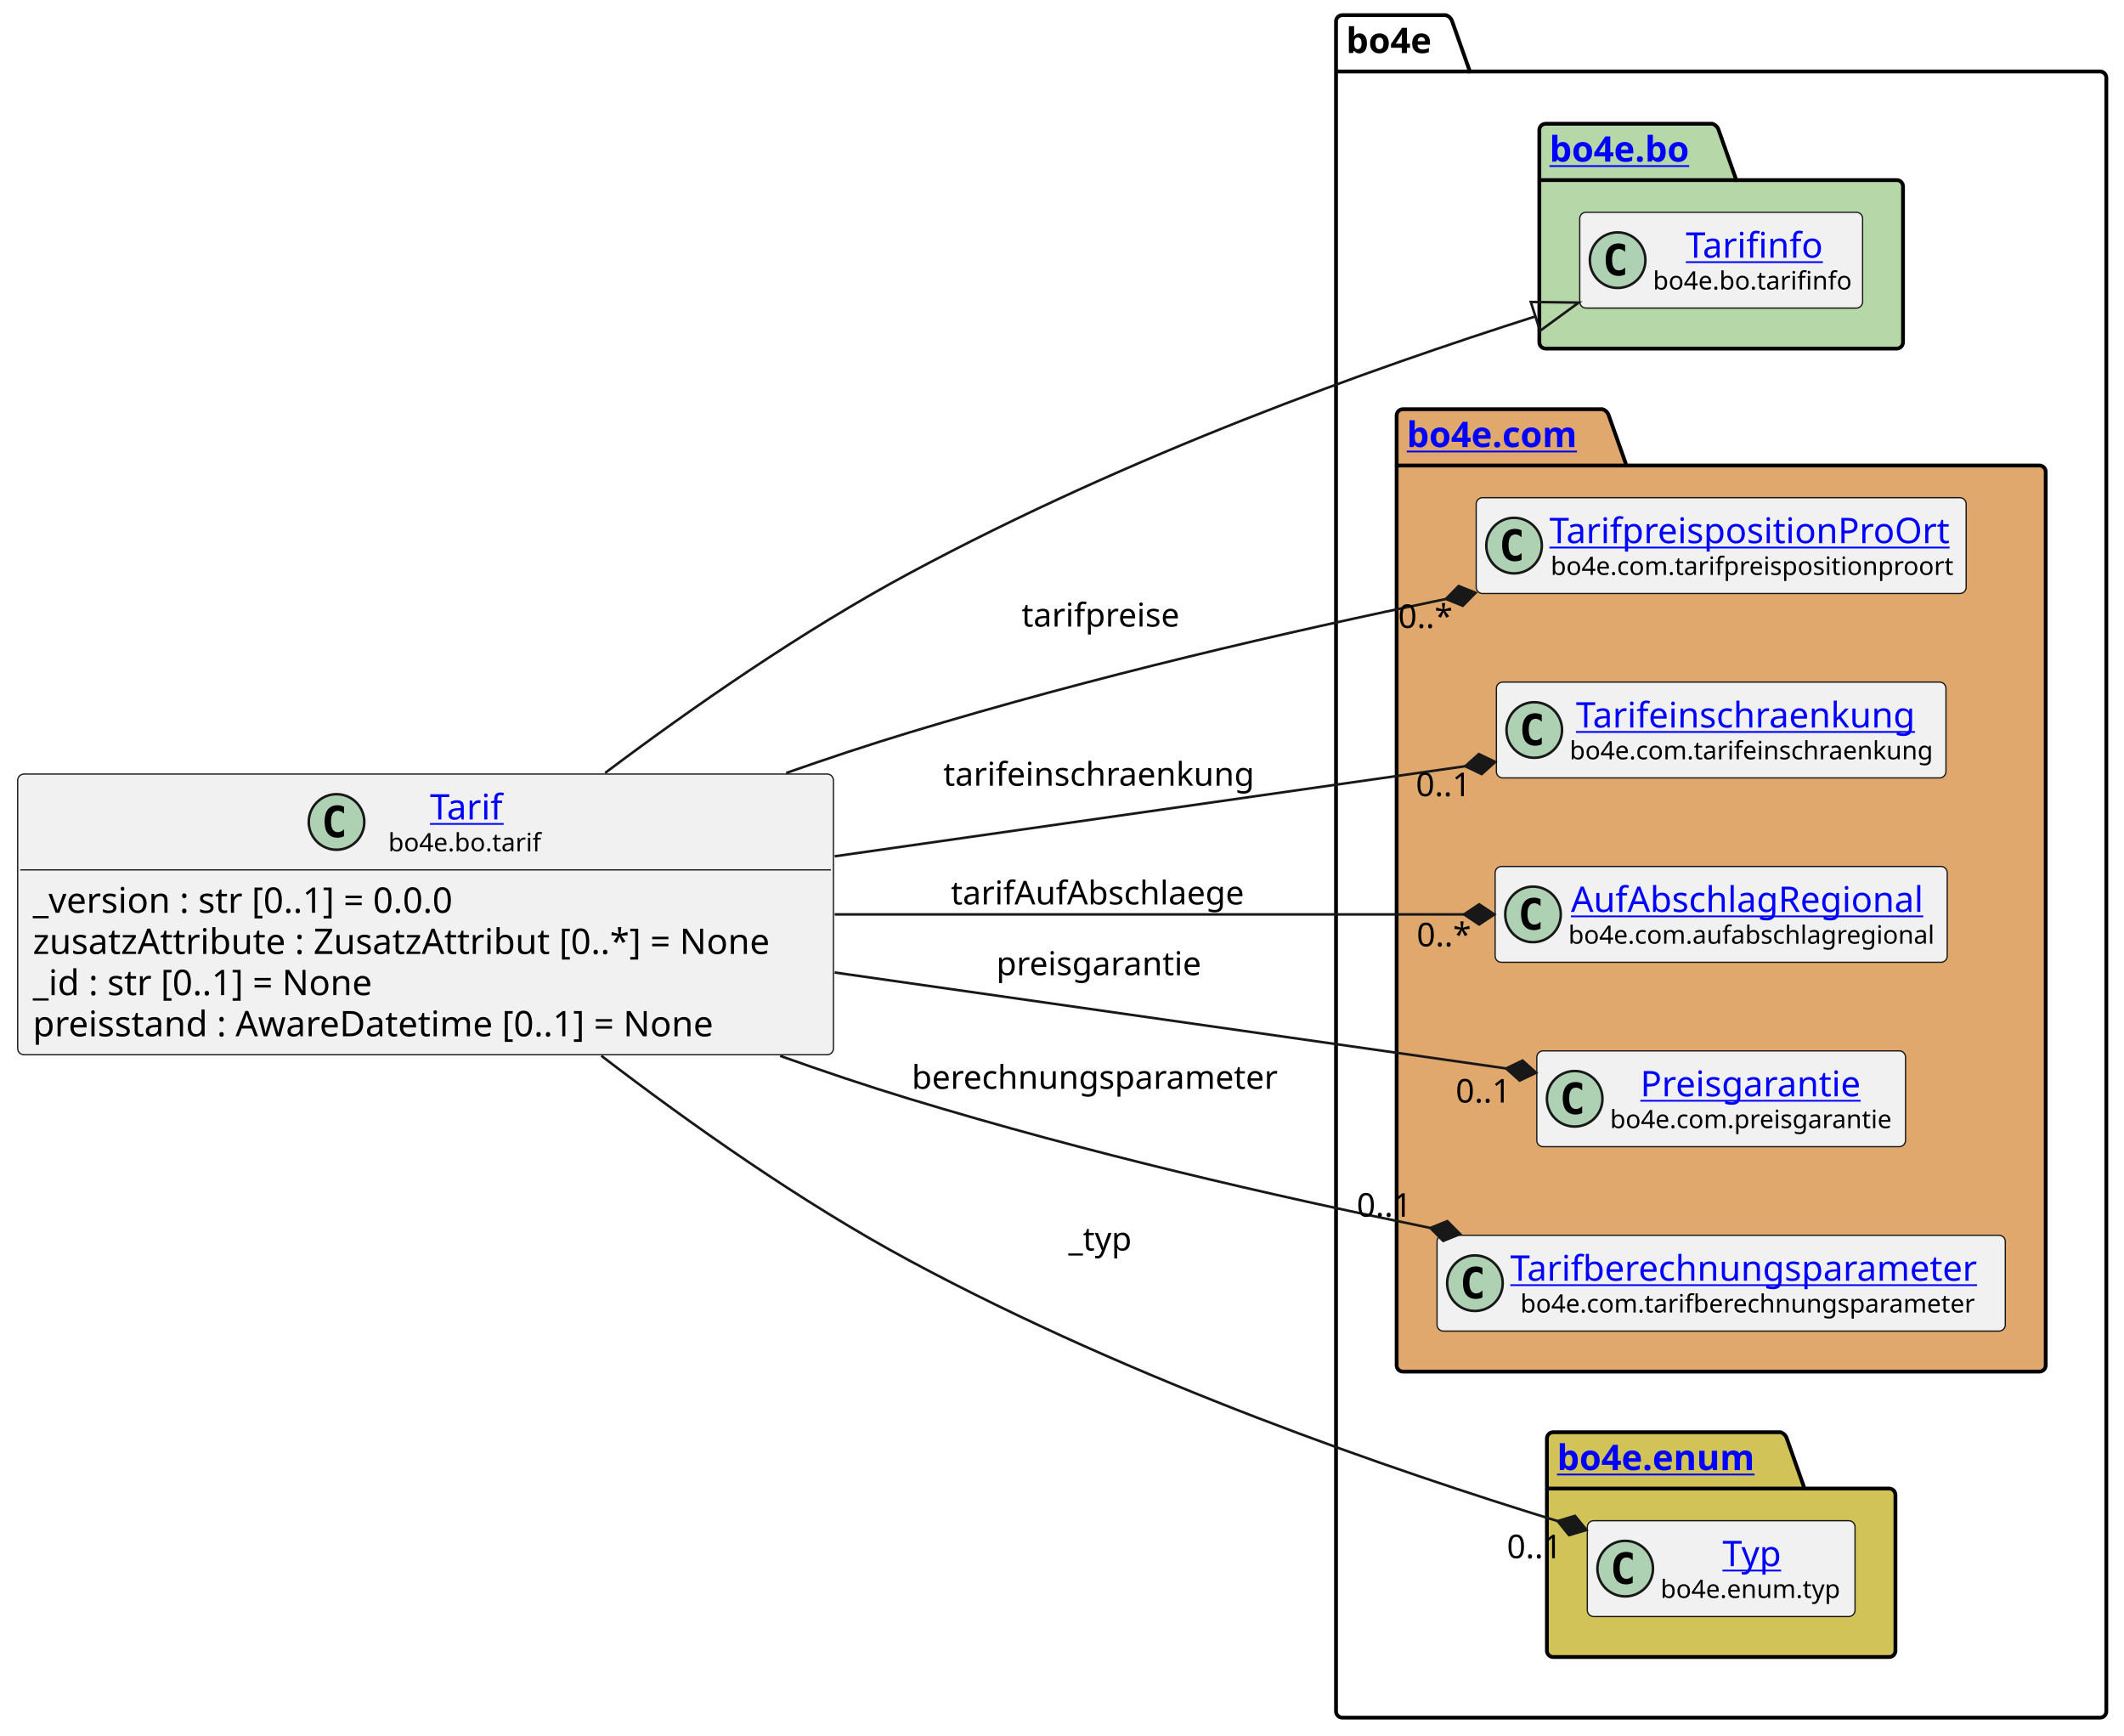
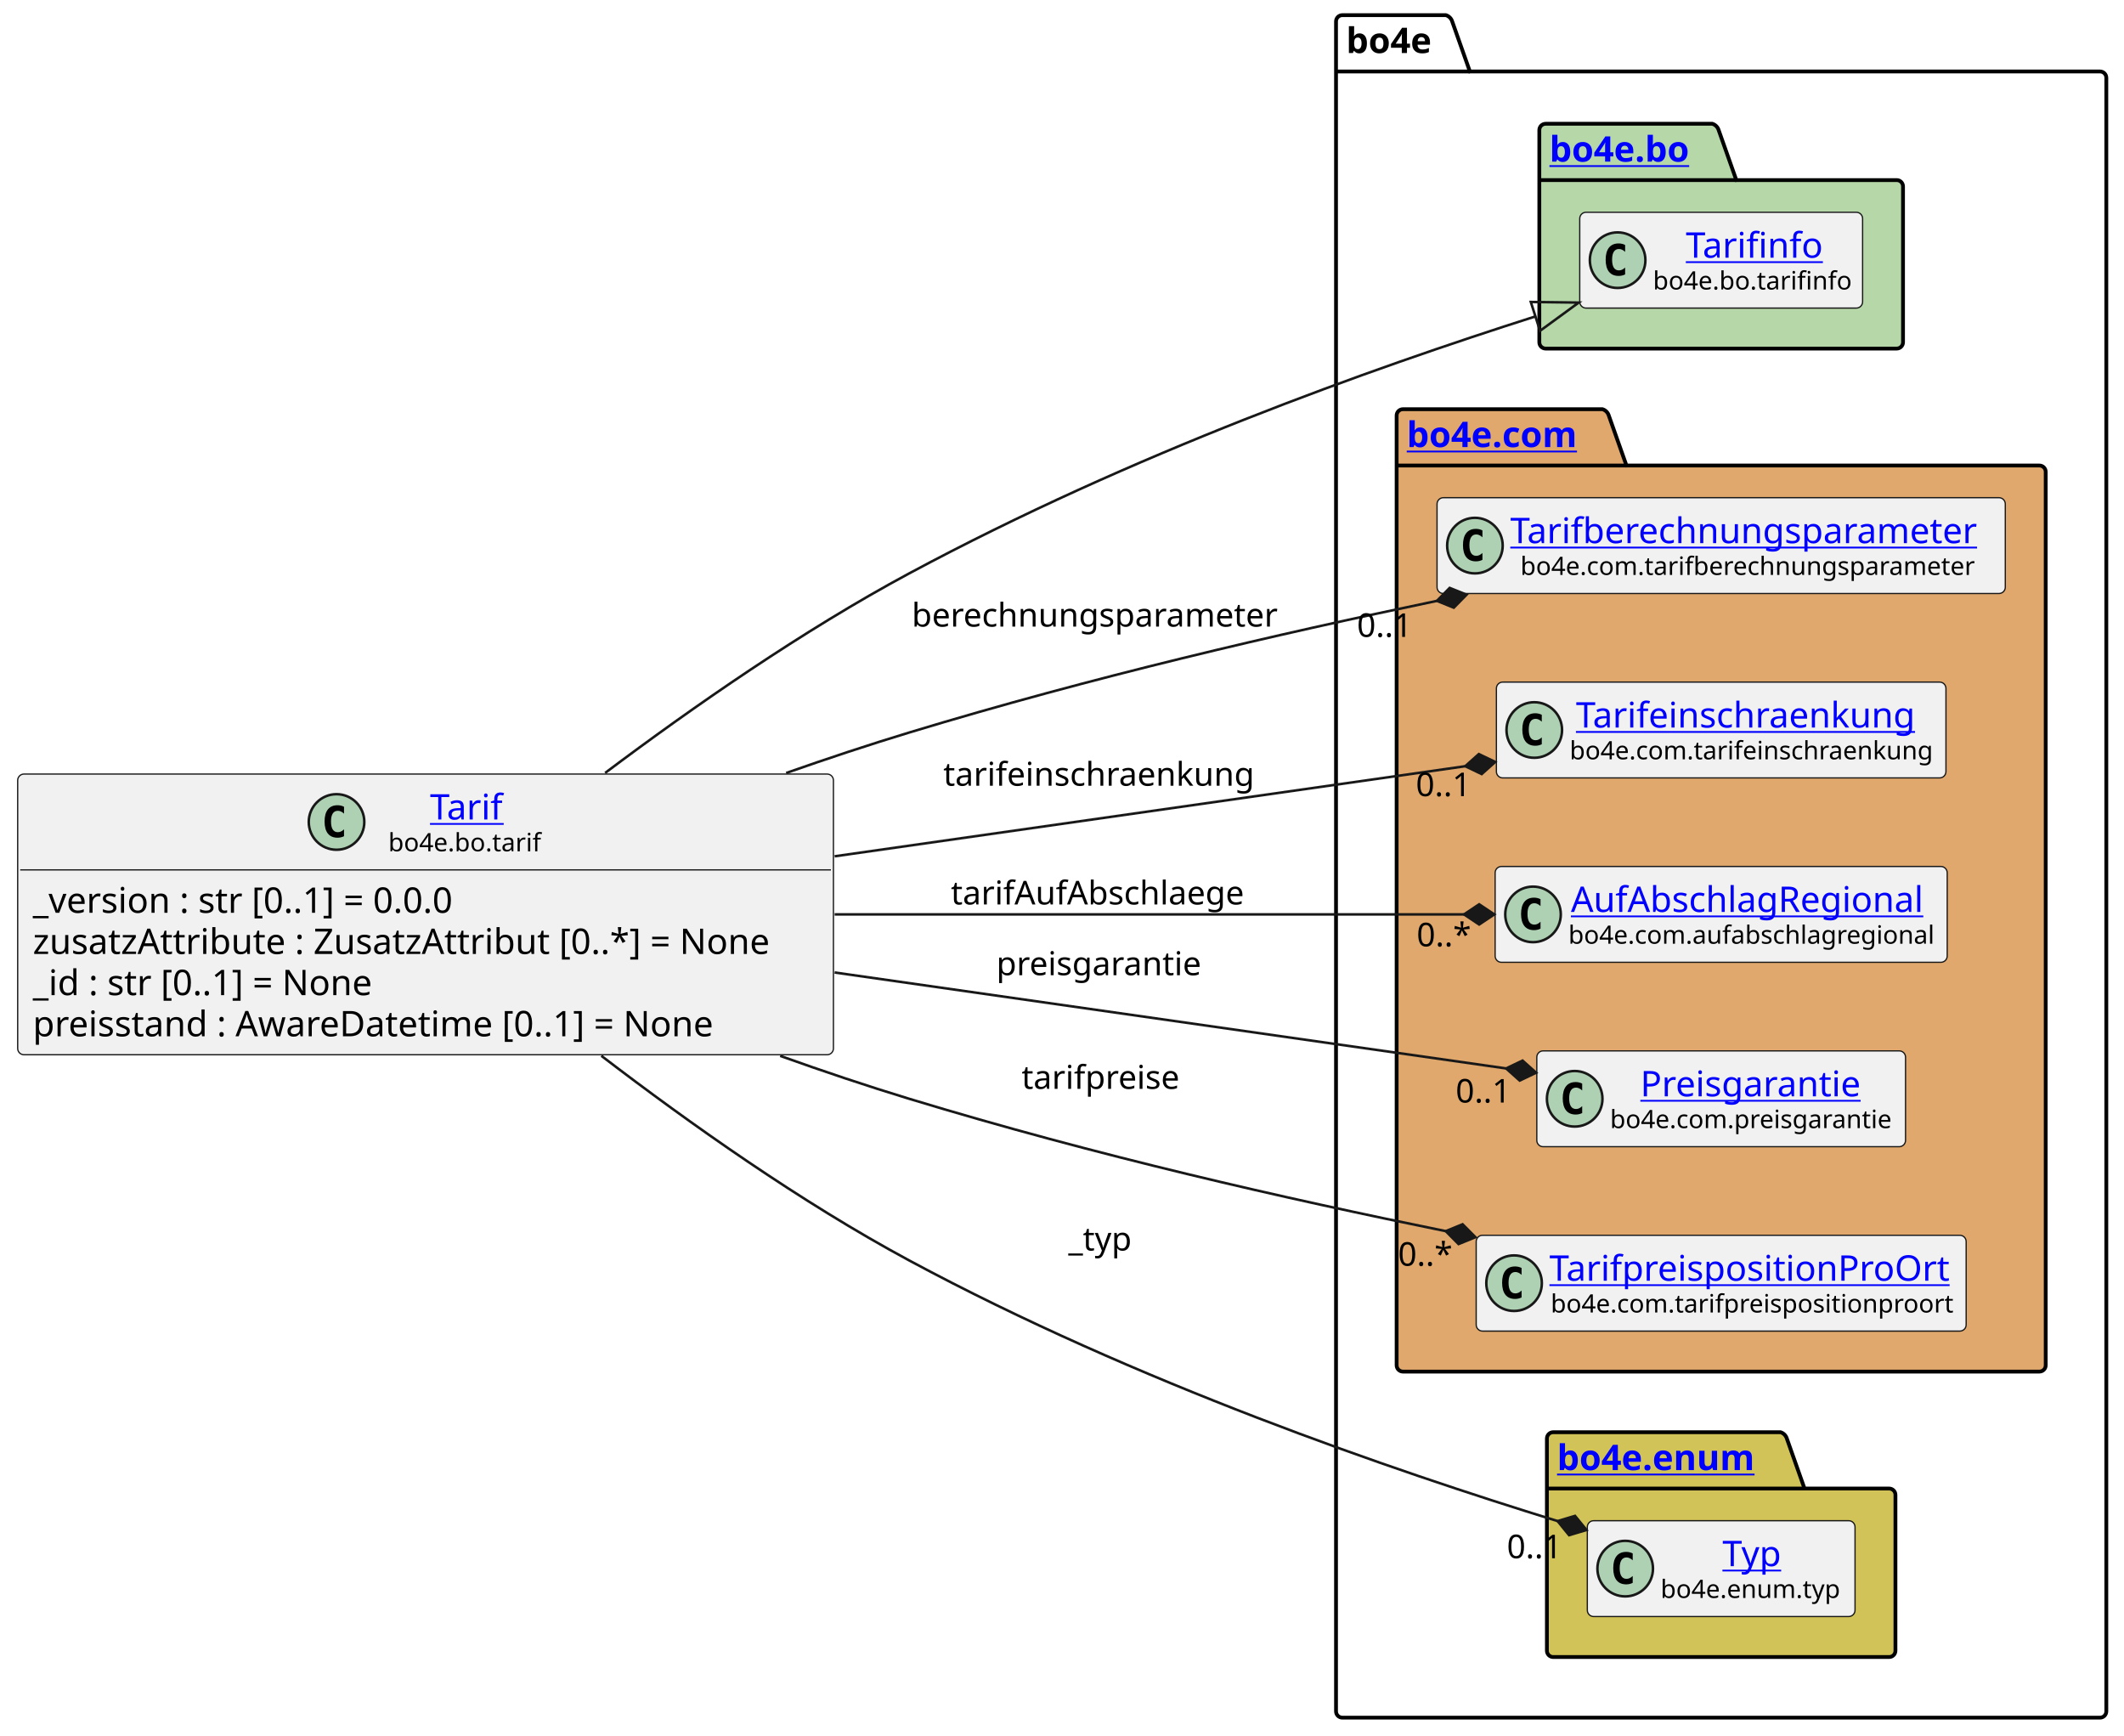
<svg xmlns="http://www.w3.org/2000/svg" xmlns:xlink="http://www.w3.org/1999/xlink" contentStyleType="text/css" height="687px" preserveAspectRatio="none" style="width:841px;height:687px;background:#FFFFFF;" version="1.1" viewBox="0 0 841 687" width="841px" zoomAndPan="magnify">
  <defs />
  <g>
    <g id="cluster_bo4e">
      <path d="M531.5,6 L572.5,6 A3.75,3.75 0 0 1 575,8.5 L582,28.297 L831.5,28.297 A2.5,2.5 0 0 1 834,30.797 L834,677.5 A2.5,2.5 0 0 1 831.5,680 L531.5,680 A2.5,2.5 0 0 1 529,677.5 L529,8.5 A2.5,2.5 0 0 1 531.5,6 " fill="none" style="stroke:#000000;stroke-width:1.5;" />
      <line style="stroke:#000000;stroke-width:1.5;" x1="529" x2="582" y1="28.297" y2="28.297" />
      <text fill="#000000" font-family="sans-serif" font-size="14" font-weight="bold" lengthAdjust="spacing" textLength="40" x="533" y="20.995">bo4e</text>
    </g>
    <g id="cluster_bo">
      <path d="M612,49 L678,49 A3.75,3.75 0 0 1 680.5,51.5 L687.5,71.297 L751,71.297 A2.5,2.5 0 0 1 753.5,73.797 L753.5,135.5 A2.5,2.5 0 0 1 751,138 L612,138 A2.5,2.5 0 0 1 609.5,135.5 L609.5,51.5 A2.5,2.5 0 0 1 612,49 " fill="#B6D7A8" style="stroke:#000000;stroke-width:1.5;" />
      <line style="stroke:#000000;stroke-width:1.5;" x1="609.5" x2="687.5" y1="71.297" y2="71.297" />
      <a href="https://bo4e.github.io/BO4E-python/latest/api/bo4e.bo.html" target="_top" title="https://bo4e.github.io/BO4E-python/latest/api/bo4e.bo.html" xlink:actuate="onRequest" xlink:href="https://bo4e.github.io/BO4E-python/latest/api/bo4e.bo.html" xlink:show="new" xlink:title="https://bo4e.github.io/BO4E-python/latest/api/bo4e.bo.html" xlink:type="simple">
        <text fill="#0000FF" font-family="sans-serif" font-size="14" font-weight="bold" lengthAdjust="spacing" text-decoration="underline" textLength="65" x="613.5" y="63.995">bo4e.bo</text>
      </a>
    </g>
    <g id="cluster_com">
      <path d="M555.5,162 L634.5,162 A3.75,3.75 0 0 1 637,164.5 L644,184.297 L807.5,184.297 A2.5,2.5 0 0 1 810,186.797 L810,540.5 A2.5,2.5 0 0 1 807.5,543 L555.5,543 A2.5,2.5 0 0 1 553,540.5 L553,164.5 A2.5,2.5 0 0 1 555.5,162 " fill="#E0A86C" style="stroke:#000000;stroke-width:1.5;" />
      <line style="stroke:#000000;stroke-width:1.5;" x1="553" x2="644" y1="184.297" y2="184.297" />
      <a href="https://bo4e.github.io/BO4E-python/latest/api/bo4e.com.html" target="_top" title="https://bo4e.github.io/BO4E-python/latest/api/bo4e.com.html" xlink:actuate="onRequest" xlink:href="https://bo4e.github.io/BO4E-python/latest/api/bo4e.com.html" xlink:show="new" xlink:title="https://bo4e.github.io/BO4E-python/latest/api/bo4e.com.html" xlink:type="simple">
        <text fill="#0000FF" font-family="sans-serif" font-size="14" font-weight="bold" lengthAdjust="spacing" text-decoration="underline" textLength="78" x="557" y="176.995">bo4e.com</text>
      </a>
    </g>
    <g id="cluster_enum">
      <path d="M615,567 L705,567 A3.75,3.75 0 0 1 707.5,569.5 L714.5,589.297 L748,589.297 A2.5,2.5 0 0 1 750.5,591.797 L750.5,653.5 A2.5,2.5 0 0 1 748,656 L615,656 A2.5,2.5 0 0 1 612.5,653.5 L612.5,569.5 A2.5,2.5 0 0 1 615,567 " fill="#D1C358" style="stroke:#000000;stroke-width:1.5;" />
      <line style="stroke:#000000;stroke-width:1.5;" x1="612.5" x2="714.5" y1="589.297" y2="589.297" />
      <a href="https://bo4e.github.io/BO4E-python/latest/api/bo4e.enum.html" target="_top" title="https://bo4e.github.io/BO4E-python/latest/api/bo4e.enum.html" xlink:actuate="onRequest" xlink:href="https://bo4e.github.io/BO4E-python/latest/api/bo4e.enum.html" xlink:show="new" xlink:title="https://bo4e.github.io/BO4E-python/latest/api/bo4e.enum.html" xlink:type="simple">
        <text fill="#0000FF" font-family="sans-serif" font-size="14" font-weight="bold" lengthAdjust="spacing" text-decoration="underline" textLength="89" x="616.5" y="581.995">bo4e.enum</text>
      </a>
    </g>
    <g id="elem_Tarifinfo">
      <rect codeLine="11" fill="#F1F1F1" height="37.938" id="Tarifinfo" rx="2.5" ry="2.5" style="stroke:#181818;stroke-width:0.5;" width="112" x="625.5" y="84.03" />
      <ellipse cx="640.5" cy="102.999" fill="#ADD1B2" rx="11" ry="11" style="stroke:#181818;stroke-width:1.0;" />
      <path d="M643.469,108.639 Q642.891,108.936 642.25,109.077 Q641.609,109.233 640.906,109.233 Q638.406,109.233 637.078,107.593 Q635.766,105.936 635.766,102.811 Q635.766,99.686 637.078,98.03 Q638.406,96.374 640.906,96.374 Q641.609,96.374 642.25,96.53 Q642.906,96.686 643.469,96.983 L643.469,99.702 Q642.844,99.124 642.25,98.858 Q641.656,98.577 641.031,98.577 Q639.688,98.577 639,99.655 Q638.312,100.718 638.312,102.811 Q638.312,104.905 639,105.983 Q639.688,107.046 641.031,107.046 Q641.656,107.046 642.25,106.78 Q642.844,106.499 643.469,105.921 L643.469,108.639 Z " fill="#000000" />
      <a href="https://bo4e.github.io/BO4E-python/latest/api/bo4e.bo.html#bo4e.bo.tarifinfo.Tarifinfo" target="_top" title="https://bo4e.github.io/BO4E-python/latest/api/bo4e.bo.html#bo4e.bo.tarifinfo.Tarifinfo" xlink:actuate="onRequest" xlink:href="https://bo4e.github.io/BO4E-python/latest/api/bo4e.bo.html#bo4e.bo.tarifinfo.Tarifinfo" xlink:show="new" xlink:title="https://bo4e.github.io/BO4E-python/latest/api/bo4e.bo.html#bo4e.bo.tarifinfo.Tarifinfo" xlink:type="simple">
        <text fill="#0000FF" font-family="sans-serif" font-size="14" lengthAdjust="spacing" text-decoration="underline" textLength="54" x="667.5" y="102.025">Tarifinfo</text>
      </a>
      <text fill="#000000" font-family="sans-serif" font-size="10" lengthAdjust="spacing" textLength="80" x="654.5" y="114.609">bo4e.bo.tarifinfo</text>
    </g>
-     <g id="elem_TarifpreispositionProOrt">
-       <rect codeLine="14" fill="#F1F1F1" height="37.938" id="TarifpreispositionProOrt" rx="2.5" ry="2.5" style="stroke:#181818;stroke-width:0.5;" width="194" x="584.5" y="197.03" />
-       <ellipse cx="599.5" cy="215.999" fill="#ADD1B2" rx="11" ry="11" style="stroke:#181818;stroke-width:1.0;" />
-       <path d="M602.469,221.639 Q601.891,221.936 601.25,222.077 Q600.609,222.233 599.906,222.233 Q597.406,222.233 596.078,220.593 Q594.766,218.936 594.766,215.811 Q594.766,212.686 596.078,211.03 Q597.406,209.374 599.906,209.374 Q600.609,209.374 601.25,209.53 Q601.906,209.686 602.469,209.983 L602.469,212.702 Q601.844,212.124 601.25,211.858 Q600.656,211.577 600.031,211.577 Q598.688,211.577 598,212.655 Q597.312,213.718 597.312,215.811 Q597.312,217.905 598,218.983 Q598.688,220.046 600.031,220.046 Q600.656,220.046 601.25,219.78 Q601.844,219.499 602.469,218.921 L602.469,221.639 Z " fill="#000000" />
-       <a href="https://bo4e.github.io/BO4E-python/latest/api/bo4e.com.html#bo4e.com.tarifpreispositionproort.TarifpreispositionProOrt" target="_top" title="https://bo4e.github.io/BO4E-python/latest/api/bo4e.com.html#bo4e.com.tarifpreispositionproort.TarifpreispositionProOrt" xlink:actuate="onRequest" xlink:href="https://bo4e.github.io/BO4E-python/latest/api/bo4e.com.html#bo4e.com.tarifpreispositionproort.TarifpreispositionProOrt" xlink:show="new" xlink:title="https://bo4e.github.io/BO4E-python/latest/api/bo4e.com.html#bo4e.com.tarifpreispositionproort.TarifpreispositionProOrt" xlink:type="simple">
-         <text fill="#0000FF" font-family="sans-serif" font-size="14" lengthAdjust="spacing" text-decoration="underline" textLength="162" x="613.5" y="215.025">TarifpreispositionProOrt</text>
+     <g id="elem_Tarifberechnungsparameter">
+       <rect codeLine="14" fill="#F1F1F1" height="37.938" id="Tarifberechnungsparameter" rx="2.5" ry="2.5" style="stroke:#181818;stroke-width:0.5;" width="225" x="569" y="197.03" />
+       <ellipse cx="584" cy="215.999" fill="#ADD1B2" rx="11" ry="11" style="stroke:#181818;stroke-width:1.0;" />
+       <path d="M586.969,221.639 Q586.391,221.936 585.75,222.077 Q585.109,222.233 584.406,222.233 Q581.906,222.233 580.578,220.593 Q579.266,218.936 579.266,215.811 Q579.266,212.686 580.578,211.03 Q581.906,209.374 584.406,209.374 Q585.109,209.374 585.75,209.53 Q586.406,209.686 586.969,209.983 L586.969,212.702 Q586.344,212.124 585.75,211.858 Q585.156,211.577 584.531,211.577 Q583.188,211.577 582.5,212.655 Q581.812,213.718 581.812,215.811 Q581.812,217.905 582.5,218.983 Q583.188,220.046 584.531,220.046 Q585.156,220.046 585.75,219.78 Q586.344,219.499 586.969,218.921 L586.969,221.639 Z " fill="#000000" />
+       <a href="https://bo4e.github.io/BO4E-python/latest/api/bo4e.com.html#bo4e.com.tarifberechnungsparameter.Tarifberechnungsparameter" target="_top" title="https://bo4e.github.io/BO4E-python/latest/api/bo4e.com.html#bo4e.com.tarifberechnungsparameter.Tarifberechnungsparameter" xlink:actuate="onRequest" xlink:href="https://bo4e.github.io/BO4E-python/latest/api/bo4e.com.html#bo4e.com.tarifberechnungsparameter.Tarifberechnungsparameter" xlink:show="new" xlink:title="https://bo4e.github.io/BO4E-python/latest/api/bo4e.com.html#bo4e.com.tarifberechnungsparameter.Tarifberechnungsparameter" xlink:type="simple">
+         <text fill="#0000FF" font-family="sans-serif" font-size="14" lengthAdjust="spacing" text-decoration="underline" textLength="193" x="598" y="215.025">Tarifberechnungsparameter</text>
      </a>
-       <text fill="#000000" font-family="sans-serif" font-size="10" lengthAdjust="spacing" textLength="161" x="614" y="227.609">bo4e.com.tarifpreispositionproort</text>
+       <text fill="#000000" font-family="sans-serif" font-size="10" lengthAdjust="spacing" textLength="185" x="602" y="227.609">bo4e.com.tarifberechnungsparameter</text>
    </g>
    <g id="elem_Tarifeinschraenkung">
      <rect codeLine="15" fill="#F1F1F1" height="37.938" id="Tarifeinschraenkung" rx="2.5" ry="2.5" style="stroke:#181818;stroke-width:0.5;" width="178" x="592.5" y="270.03" />
      <ellipse cx="607.5" cy="288.999" fill="#ADD1B2" rx="11" ry="11" style="stroke:#181818;stroke-width:1.0;" />
      <path d="M610.469,294.639 Q609.891,294.936 609.25,295.077 Q608.609,295.233 607.906,295.233 Q605.406,295.233 604.078,293.592 Q602.766,291.936 602.766,288.811 Q602.766,285.686 604.078,284.03 Q605.406,282.374 607.906,282.374 Q608.609,282.374 609.25,282.53 Q609.906,282.686 610.469,282.983 L610.469,285.702 Q609.844,285.124 609.25,284.858 Q608.656,284.577 608.031,284.577 Q606.688,284.577 606,285.655 Q605.312,286.717 605.312,288.811 Q605.312,290.905 606,291.983 Q606.688,293.046 608.031,293.046 Q608.656,293.046 609.25,292.78 Q609.844,292.499 610.469,291.921 L610.469,294.639 Z " fill="#000000" />
      <a href="https://bo4e.github.io/BO4E-python/latest/api/bo4e.com.html#bo4e.com.tarifeinschraenkung.Tarifeinschraenkung" target="_top" title="https://bo4e.github.io/BO4E-python/latest/api/bo4e.com.html#bo4e.com.tarifeinschraenkung.Tarifeinschraenkung" xlink:actuate="onRequest" xlink:href="https://bo4e.github.io/BO4E-python/latest/api/bo4e.com.html#bo4e.com.tarifeinschraenkung.Tarifeinschraenkung" xlink:show="new" xlink:title="https://bo4e.github.io/BO4E-python/latest/api/bo4e.com.html#bo4e.com.tarifeinschraenkung.Tarifeinschraenkung" xlink:type="simple">
        <text fill="#0000FF" font-family="sans-serif" font-size="14" lengthAdjust="spacing" text-decoration="underline" textLength="141" x="624" y="288.025">Tarifeinschraenkung</text>
      </a>
      <text fill="#000000" font-family="sans-serif" font-size="10" lengthAdjust="spacing" textLength="146" x="621.5" y="300.609">bo4e.com.tarifeinschraenkung</text>
    </g>
    <g id="elem_AufAbschlagRegional">
      <rect codeLine="16" fill="#F1F1F1" height="37.938" id="AufAbschlagRegional" rx="2.5" ry="2.5" style="stroke:#181818;stroke-width:0.5;" width="179" x="592" y="343.03" />
      <ellipse cx="607" cy="361.999" fill="#ADD1B2" rx="11" ry="11" style="stroke:#181818;stroke-width:1.0;" />
      <path d="M609.969,367.639 Q609.391,367.936 608.75,368.077 Q608.109,368.233 607.406,368.233 Q604.906,368.233 603.578,366.592 Q602.266,364.936 602.266,361.811 Q602.266,358.686 603.578,357.03 Q604.906,355.374 607.406,355.374 Q608.109,355.374 608.75,355.53 Q609.406,355.686 609.969,355.983 L609.969,358.702 Q609.344,358.124 608.75,357.858 Q608.156,357.577 607.531,357.577 Q606.188,357.577 605.5,358.655 Q604.812,359.717 604.812,361.811 Q604.812,363.905 605.5,364.983 Q606.188,366.046 607.531,366.046 Q608.156,366.046 608.75,365.78 Q609.344,365.499 609.969,364.921 L609.969,367.639 Z " fill="#000000" />
      <a href="https://bo4e.github.io/BO4E-python/latest/api/bo4e.com.html#bo4e.com.aufabschlagregional.AufAbschlagRegional" target="_top" title="https://bo4e.github.io/BO4E-python/latest/api/bo4e.com.html#bo4e.com.aufabschlagregional.AufAbschlagRegional" xlink:actuate="onRequest" xlink:href="https://bo4e.github.io/BO4E-python/latest/api/bo4e.com.html#bo4e.com.aufabschlagregional.AufAbschlagRegional" xlink:show="new" xlink:title="https://bo4e.github.io/BO4E-python/latest/api/bo4e.com.html#bo4e.com.aufabschlagregional.AufAbschlagRegional" xlink:type="simple">
        <text fill="#0000FF" font-family="sans-serif" font-size="14" lengthAdjust="spacing" text-decoration="underline" textLength="145" x="622" y="361.025">AufAbschlagRegional</text>
      </a>
      <text fill="#000000" font-family="sans-serif" font-size="10" lengthAdjust="spacing" textLength="147" x="621" y="373.609">bo4e.com.aufabschlagregional</text>
    </g>
    <g id="elem_Preisgarantie">
      <rect codeLine="17" fill="#F1F1F1" height="37.938" id="Preisgarantie" rx="2.5" ry="2.5" style="stroke:#181818;stroke-width:0.5;" width="146" x="608.5" y="416.03" />
      <ellipse cx="623.5" cy="434.999" fill="#ADD1B2" rx="11" ry="11" style="stroke:#181818;stroke-width:1.0;" />
      <path d="M626.469,440.639 Q625.891,440.936 625.25,441.077 Q624.609,441.233 623.906,441.233 Q621.406,441.233 620.078,439.592 Q618.766,437.936 618.766,434.811 Q618.766,431.686 620.078,430.03 Q621.406,428.374 623.906,428.374 Q624.609,428.374 625.25,428.53 Q625.906,428.686 626.469,428.983 L626.469,431.702 Q625.844,431.124 625.25,430.858 Q624.656,430.577 624.031,430.577 Q622.688,430.577 622,431.655 Q621.312,432.717 621.312,434.811 Q621.312,436.905 622,437.983 Q622.688,439.046 624.031,439.046 Q624.656,439.046 625.25,438.78 Q625.844,438.499 626.469,437.921 L626.469,440.639 Z " fill="#000000" />
      <a href="https://bo4e.github.io/BO4E-python/latest/api/bo4e.com.html#bo4e.com.preisgarantie.Preisgarantie" target="_top" title="https://bo4e.github.io/BO4E-python/latest/api/bo4e.com.html#bo4e.com.preisgarantie.Preisgarantie" xlink:actuate="onRequest" xlink:href="https://bo4e.github.io/BO4E-python/latest/api/bo4e.com.html#bo4e.com.preisgarantie.Preisgarantie" xlink:show="new" xlink:title="https://bo4e.github.io/BO4E-python/latest/api/bo4e.com.html#bo4e.com.preisgarantie.Preisgarantie" xlink:type="simple">
        <text fill="#0000FF" font-family="sans-serif" font-size="14" lengthAdjust="spacing" text-decoration="underline" textLength="90" x="649.5" y="434.025">Preisgarantie</text>
      </a>
      <text fill="#000000" font-family="sans-serif" font-size="10" lengthAdjust="spacing" textLength="114" x="637.5" y="446.609">bo4e.com.preisgarantie</text>
    </g>
-     <g id="elem_Tarifberechnungsparameter">
-       <rect codeLine="18" fill="#F1F1F1" height="37.938" id="Tarifberechnungsparameter" rx="2.5" ry="2.5" style="stroke:#181818;stroke-width:0.5;" width="225" x="569" y="489.03" />
-       <ellipse cx="584" cy="507.999" fill="#ADD1B2" rx="11" ry="11" style="stroke:#181818;stroke-width:1.0;" />
-       <path d="M586.969,513.639 Q586.391,513.936 585.75,514.077 Q585.109,514.233 584.406,514.233 Q581.906,514.233 580.578,512.592 Q579.266,510.936 579.266,507.811 Q579.266,504.686 580.578,503.03 Q581.906,501.374 584.406,501.374 Q585.109,501.374 585.75,501.53 Q586.406,501.686 586.969,501.983 L586.969,504.702 Q586.344,504.124 585.75,503.858 Q585.156,503.577 584.531,503.577 Q583.188,503.577 582.5,504.655 Q581.812,505.717 581.812,507.811 Q581.812,509.905 582.5,510.983 Q583.188,512.046 584.531,512.046 Q585.156,512.046 585.75,511.78 Q586.344,511.499 586.969,510.921 L586.969,513.639 Z " fill="#000000" />
-       <a href="https://bo4e.github.io/BO4E-python/latest/api/bo4e.com.html#bo4e.com.tarifberechnungsparameter.Tarifberechnungsparameter" target="_top" title="https://bo4e.github.io/BO4E-python/latest/api/bo4e.com.html#bo4e.com.tarifberechnungsparameter.Tarifberechnungsparameter" xlink:actuate="onRequest" xlink:href="https://bo4e.github.io/BO4E-python/latest/api/bo4e.com.html#bo4e.com.tarifberechnungsparameter.Tarifberechnungsparameter" xlink:show="new" xlink:title="https://bo4e.github.io/BO4E-python/latest/api/bo4e.com.html#bo4e.com.tarifberechnungsparameter.Tarifberechnungsparameter" xlink:type="simple">
-         <text fill="#0000FF" font-family="sans-serif" font-size="14" lengthAdjust="spacing" text-decoration="underline" textLength="193" x="598" y="507.025">Tarifberechnungsparameter</text>
+     <g id="elem_TarifpreispositionProOrt">
+       <rect codeLine="18" fill="#F1F1F1" height="37.938" id="TarifpreispositionProOrt" rx="2.5" ry="2.5" style="stroke:#181818;stroke-width:0.5;" width="194" x="584.5" y="489.03" />
+       <ellipse cx="599.5" cy="507.999" fill="#ADD1B2" rx="11" ry="11" style="stroke:#181818;stroke-width:1.0;" />
+       <path d="M602.469,513.639 Q601.891,513.936 601.25,514.077 Q600.609,514.233 599.906,514.233 Q597.406,514.233 596.078,512.592 Q594.766,510.936 594.766,507.811 Q594.766,504.686 596.078,503.03 Q597.406,501.374 599.906,501.374 Q600.609,501.374 601.25,501.53 Q601.906,501.686 602.469,501.983 L602.469,504.702 Q601.844,504.124 601.25,503.858 Q600.656,503.577 600.031,503.577 Q598.688,503.577 598,504.655 Q597.312,505.717 597.312,507.811 Q597.312,509.905 598,510.983 Q598.688,512.046 600.031,512.046 Q600.656,512.046 601.25,511.78 Q601.844,511.499 602.469,510.921 L602.469,513.639 Z " fill="#000000" />
+       <a href="https://bo4e.github.io/BO4E-python/latest/api/bo4e.com.html#bo4e.com.tarifpreispositionproort.TarifpreispositionProOrt" target="_top" title="https://bo4e.github.io/BO4E-python/latest/api/bo4e.com.html#bo4e.com.tarifpreispositionproort.TarifpreispositionProOrt" xlink:actuate="onRequest" xlink:href="https://bo4e.github.io/BO4E-python/latest/api/bo4e.com.html#bo4e.com.tarifpreispositionproort.TarifpreispositionProOrt" xlink:show="new" xlink:title="https://bo4e.github.io/BO4E-python/latest/api/bo4e.com.html#bo4e.com.tarifpreispositionproort.TarifpreispositionProOrt" xlink:type="simple">
+         <text fill="#0000FF" font-family="sans-serif" font-size="14" lengthAdjust="spacing" text-decoration="underline" textLength="162" x="613.5" y="507.025">TarifpreispositionProOrt</text>
      </a>
-       <text fill="#000000" font-family="sans-serif" font-size="10" lengthAdjust="spacing" textLength="185" x="602" y="519.609">bo4e.com.tarifberechnungsparameter</text>
+       <text fill="#000000" font-family="sans-serif" font-size="10" lengthAdjust="spacing" textLength="161" x="614" y="519.609">bo4e.com.tarifpreispositionproort</text>
    </g>
    <g id="elem_Typ">
      <rect codeLine="21" fill="#F1F1F1" height="37.938" id="Typ" rx="2.5" ry="2.5" style="stroke:#181818;stroke-width:0.5;" width="106" x="628.5" y="602.03" />
      <ellipse cx="643.5" cy="620.999" fill="#ADD1B2" rx="11" ry="11" style="stroke:#181818;stroke-width:1.0;" />
      <path d="M646.469,626.639 Q645.891,626.936 645.25,627.077 Q644.609,627.233 643.906,627.233 Q641.406,627.233 640.078,625.592 Q638.766,623.936 638.766,620.811 Q638.766,617.686 640.078,616.03 Q641.406,614.374 643.906,614.374 Q644.609,614.374 645.25,614.53 Q645.906,614.686 646.469,614.983 L646.469,617.702 Q645.844,617.124 645.25,616.858 Q644.656,616.577 644.031,616.577 Q642.688,616.577 642,617.655 Q641.312,618.717 641.312,620.811 Q641.312,622.905 642,623.983 Q642.688,625.046 644.031,625.046 Q644.656,625.046 645.25,624.78 Q645.844,624.499 646.469,623.921 L646.469,626.639 Z " fill="#000000" />
      <a href="https://bo4e.github.io/BO4E-python/latest/api/bo4e.enum.html#bo4e.enum.typ.Typ" target="_top" title="https://bo4e.github.io/BO4E-python/latest/api/bo4e.enum.html#bo4e.enum.typ.Typ" xlink:actuate="onRequest" xlink:href="https://bo4e.github.io/BO4E-python/latest/api/bo4e.enum.html#bo4e.enum.typ.Typ" xlink:show="new" xlink:title="https://bo4e.github.io/BO4E-python/latest/api/bo4e.enum.html#bo4e.enum.typ.Typ" xlink:type="simple">
        <text fill="#0000FF" font-family="sans-serif" font-size="14" lengthAdjust="spacing" text-decoration="underline" textLength="25" x="682" y="620.025">Typ</text>
      </a>
      <text fill="#000000" font-family="sans-serif" font-size="10" lengthAdjust="spacing" textLength="74" x="657.5" y="632.609">bo4e.enum.typ</text>
    </g>
    <g id="elem_Tarif">
      <rect codeLine="3" fill="#F1F1F1" height="111.125" id="Tarif" rx="2.5" ry="2.5" style="stroke:#181818;stroke-width:0.5;" width="323" x="7" y="306.44" />
      <ellipse cx="133.25" cy="325.409" fill="#ADD1B2" rx="11" ry="11" style="stroke:#181818;stroke-width:1.0;" />
      <path d="M136.219,331.049 Q135.641,331.346 135,331.487 Q134.359,331.643 133.656,331.643 Q131.156,331.643 129.828,330.002 Q128.516,328.346 128.516,325.221 Q128.516,322.096 129.828,320.44 Q131.156,318.784 133.656,318.784 Q134.359,318.784 135,318.94 Q135.656,319.096 136.219,319.393 L136.219,322.112 Q135.594,321.534 135,321.268 Q134.406,320.987 133.781,320.987 Q132.438,320.987 131.75,322.065 Q131.062,323.127 131.062,325.221 Q131.062,327.315 131.75,328.393 Q132.438,329.456 133.781,329.456 Q134.406,329.456 135,329.19 Q135.594,328.909 136.219,328.331 L136.219,331.049 Z " fill="#000000" />
      <a href="https://bo4e.github.io/BO4E-python/latest/api/bo4e.bo.html#bo4e.bo.tarif.Tarif" target="_top" title="https://bo4e.github.io/BO4E-python/latest/api/bo4e.bo.html#bo4e.bo.tarif.Tarif" xlink:actuate="onRequest" xlink:href="https://bo4e.github.io/BO4E-python/latest/api/bo4e.bo.html#bo4e.bo.tarif.Tarif" xlink:show="new" xlink:title="https://bo4e.github.io/BO4E-python/latest/api/bo4e.bo.html#bo4e.bo.tarif.Tarif" xlink:type="simple">
        <text fill="#0000FF" font-family="sans-serif" font-size="14" lengthAdjust="spacing" text-decoration="underline" textLength="29" x="170.25" y="324.435">Tarif</text>
      </a>
      <text fill="#000000" font-family="sans-serif" font-size="10" lengthAdjust="spacing" textLength="62" x="153.75" y="337.019">bo4e.bo.tarif</text>
      <line style="stroke:#181818;stroke-width:0.5;" x1="8" x2="329" y1="344.377" y2="344.377" />
      <text fill="#000000" font-family="sans-serif" font-size="14" lengthAdjust="spacing" textLength="183" x="13" y="361.373">_version : str [0..1] = 0.0.0</text>
      <text fill="#000000" font-family="sans-serif" font-size="14" lengthAdjust="spacing" textLength="311" x="13" y="377.67">zusatzAttribute : ZusatzAttribut [0..*] = None</text>
      <text fill="#000000" font-family="sans-serif" font-size="14" lengthAdjust="spacing" textLength="147" x="13" y="393.966">_id : str [0..1] = None</text>
      <text fill="#000000" font-family="sans-serif" font-size="14" lengthAdjust="spacing" textLength="288" x="13" y="410.263">preisstand : AwareDatetime [0..1] = None</text>
    </g>
    <g id="link_Tarif_Tarifinfo">
      <path codeLine="24" d="M239.6,306 C274.46,279.82 318.04,249.53 360,227 C448.7,179.37 542.572,146.121 607.952,125.261 " fill="none" id="Tarif-to-Tarifinfo" style="stroke:#181818;stroke-width:1.0;" />
      <polygon fill="none" points="625.1,119.79,606.128,119.545,609.775,130.977,625.1,119.79" style="stroke:#181818;stroke-width:1.0;" />
    </g>
    <g id="link_Tarif_Typ">
      <path codeLine="25" d="M238.1,417.98 C273.14,444.81 317.31,476.03 360,499 C449.92,547.38 551.732,582.157 616.722,602.177 " fill="none" id="Tarif-to-Typ" style="stroke:#181818;stroke-width:1.0;" />
      <polygon fill="#181818" points="628.19,605.71,623.634,600.121,616.722,602.177,621.278,607.766,628.19,605.71" style="stroke:#181818;stroke-width:1.0;" />
      <text fill="#000000" font-family="sans-serif" font-size="13" lengthAdjust="spacing" textLength="27" x="423" y="495.067">_typ</text>
      <text fill="#000000" font-family="sans-serif" font-size="13" lengthAdjust="spacing" textLength="24" x="596.639" y="616.884">0..1</text>
    </g>
    <g id="link_Tarif_Tarifberechnungsparameter">
-       <path codeLine="26" d="M308.9,418.01 C325.99,424.11 343.31,429.93 360,435 C431.94,456.86 502.964,473.14 566.375,486.14 " fill="none" id="Tarif-to-Tarifberechnungsparameter" style="stroke:#181818;stroke-width:1.0;" />
-       <polygon fill="#181818" points="578.13,488.55,573.056,483.426,566.375,486.14,571.449,491.264,578.13,488.55" style="stroke:#181818;stroke-width:1.0;" />
-       <text fill="#000000" font-family="sans-serif" font-size="13" lengthAdjust="spacing" textLength="151" x="361" y="431.067">berechnungsparameter</text>
-       <text fill="#000000" font-family="sans-serif" font-size="13" lengthAdjust="spacing" textLength="24" x="537.185" y="481.669">0..1</text>
+       <path codeLine="26" d="M311.29,306.02 C327.61,300.29 344.1,294.82 360,290 C432.96,267.9 505.243,251.171 568.943,237.881 " fill="none" id="Tarif-to-Tarifberechnungsparameter" style="stroke:#181818;stroke-width:1.0;" />
+       <polygon fill="#181818" points="580.69,235.43,574,232.74,568.943,237.881,575.633,240.571,580.69,235.43" style="stroke:#181818;stroke-width:1.0;" />
+       <text fill="#000000" font-family="sans-serif" font-size="13" lengthAdjust="spacing" textLength="151" x="361" y="248.067">berechnungsparameter</text>
+       <text fill="#000000" font-family="sans-serif" font-size="13" lengthAdjust="spacing" textLength="24" x="537.301" y="252.137">0..1</text>
    </g>
    <g id="link_Tarif_TarifpreispositionProOrt">
-       <path codeLine="27" d="M311.29,306.02 C327.61,300.29 344.1,294.82 360,290 C434.33,267.48 508.391,250.451 572.501,237.131 " fill="none" id="Tarif-to-TarifpreispositionProOrt" style="stroke:#181818;stroke-width:1.0;" />
-       <polygon fill="#181818" points="584.25,234.69,577.562,231.994,572.501,237.131,579.189,239.827,584.25,234.69" style="stroke:#181818;stroke-width:1.0;" />
-       <text fill="#000000" font-family="sans-serif" font-size="13" lengthAdjust="spacing" textLength="64" x="404.5" y="248.067">tarifpreise</text>
-       <text fill="#000000" font-family="sans-serif" font-size="13" lengthAdjust="spacing" textLength="23" x="553.604" y="248.603">0..*</text>
+       <path codeLine="27" d="M308.9,418.01 C325.99,424.11 343.31,429.93 360,435 C434.26,457.56 508.311,474.359 572.441,487.399 " fill="none" id="Tarif-to-TarifpreispositionProOrt" style="stroke:#181818;stroke-width:1.0;" />
+       <polygon fill="#181818" points="584.2,489.79,579.117,484.675,572.441,487.399,577.523,492.514,584.2,489.79" style="stroke:#181818;stroke-width:1.0;" />
+       <text fill="#000000" font-family="sans-serif" font-size="13" lengthAdjust="spacing" textLength="64" x="404.5" y="431.067">tarifpreise</text>
+       <text fill="#000000" font-family="sans-serif" font-size="13" lengthAdjust="spacing" textLength="23" x="553.55" y="501.109">0..*</text>
    </g>
    <g id="link_Tarif_AufAbschlagRegional">
      <path codeLine="28" d="M330.48,362 C416.78,362 507.83,362 579.68,362 " fill="none" id="Tarif-to-AufAbschlagRegional" style="stroke:#181818;stroke-width:1.0;" />
      <polygon fill="#181818" points="591.68,362,585.68,358,579.68,362,585.68,366,591.68,362" style="stroke:#181818;stroke-width:1.0;" />
      <text fill="#000000" font-family="sans-serif" font-size="13" lengthAdjust="spacing" textLength="120" x="376.5" y="358.067">tarifAufAbschlaege</text>
      <text fill="#000000" font-family="sans-serif" font-size="13" lengthAdjust="spacing" textLength="23" x="560.923" y="374.646">0..*</text>
    </g>
    <g id="link_Tarif_Preisgarantie">
      <path codeLine="29" d="M330.48,385 C423.66,398.31 524.481,412.712 596.351,422.983 " fill="none" id="Tarif-to-Preisgarantie" style="stroke:#181818;stroke-width:1.0;" />
      <polygon fill="#181818" points="608.23,424.68,602.856,419.872,596.351,422.983,601.725,427.791,608.23,424.68" style="stroke:#181818;stroke-width:1.0;" />
      <text fill="#000000" font-family="sans-serif" font-size="13" lengthAdjust="spacing" textLength="84" x="394.5" y="386.067">preisgarantie</text>
      <text fill="#000000" font-family="sans-serif" font-size="13" lengthAdjust="spacing" textLength="24" x="576.369" y="436.493">0..1</text>
    </g>
    <g id="link_Tarif_Tarifeinschraenkung">
      <path codeLine="30" d="M330.48,339 C416.93,326.65 508.3,313.596 580.17,303.336 " fill="none" id="Tarif-to-Tarifeinschraenkung" style="stroke:#181818;stroke-width:1.0;" />
      <polygon fill="#181818" points="592.05,301.64,585.545,298.528,580.17,303.336,586.676,306.448,592.05,301.64" style="stroke:#181818;stroke-width:1.0;" />
      <text fill="#000000" font-family="sans-serif" font-size="13" lengthAdjust="spacing" textLength="126" x="373.5" y="311.067">tarifeinschraenkung</text>
      <text fill="#000000" font-family="sans-serif" font-size="13" lengthAdjust="spacing" textLength="24" x="560.6" y="315.191">0..1</text>
    </g>
  </g>
</svg>
